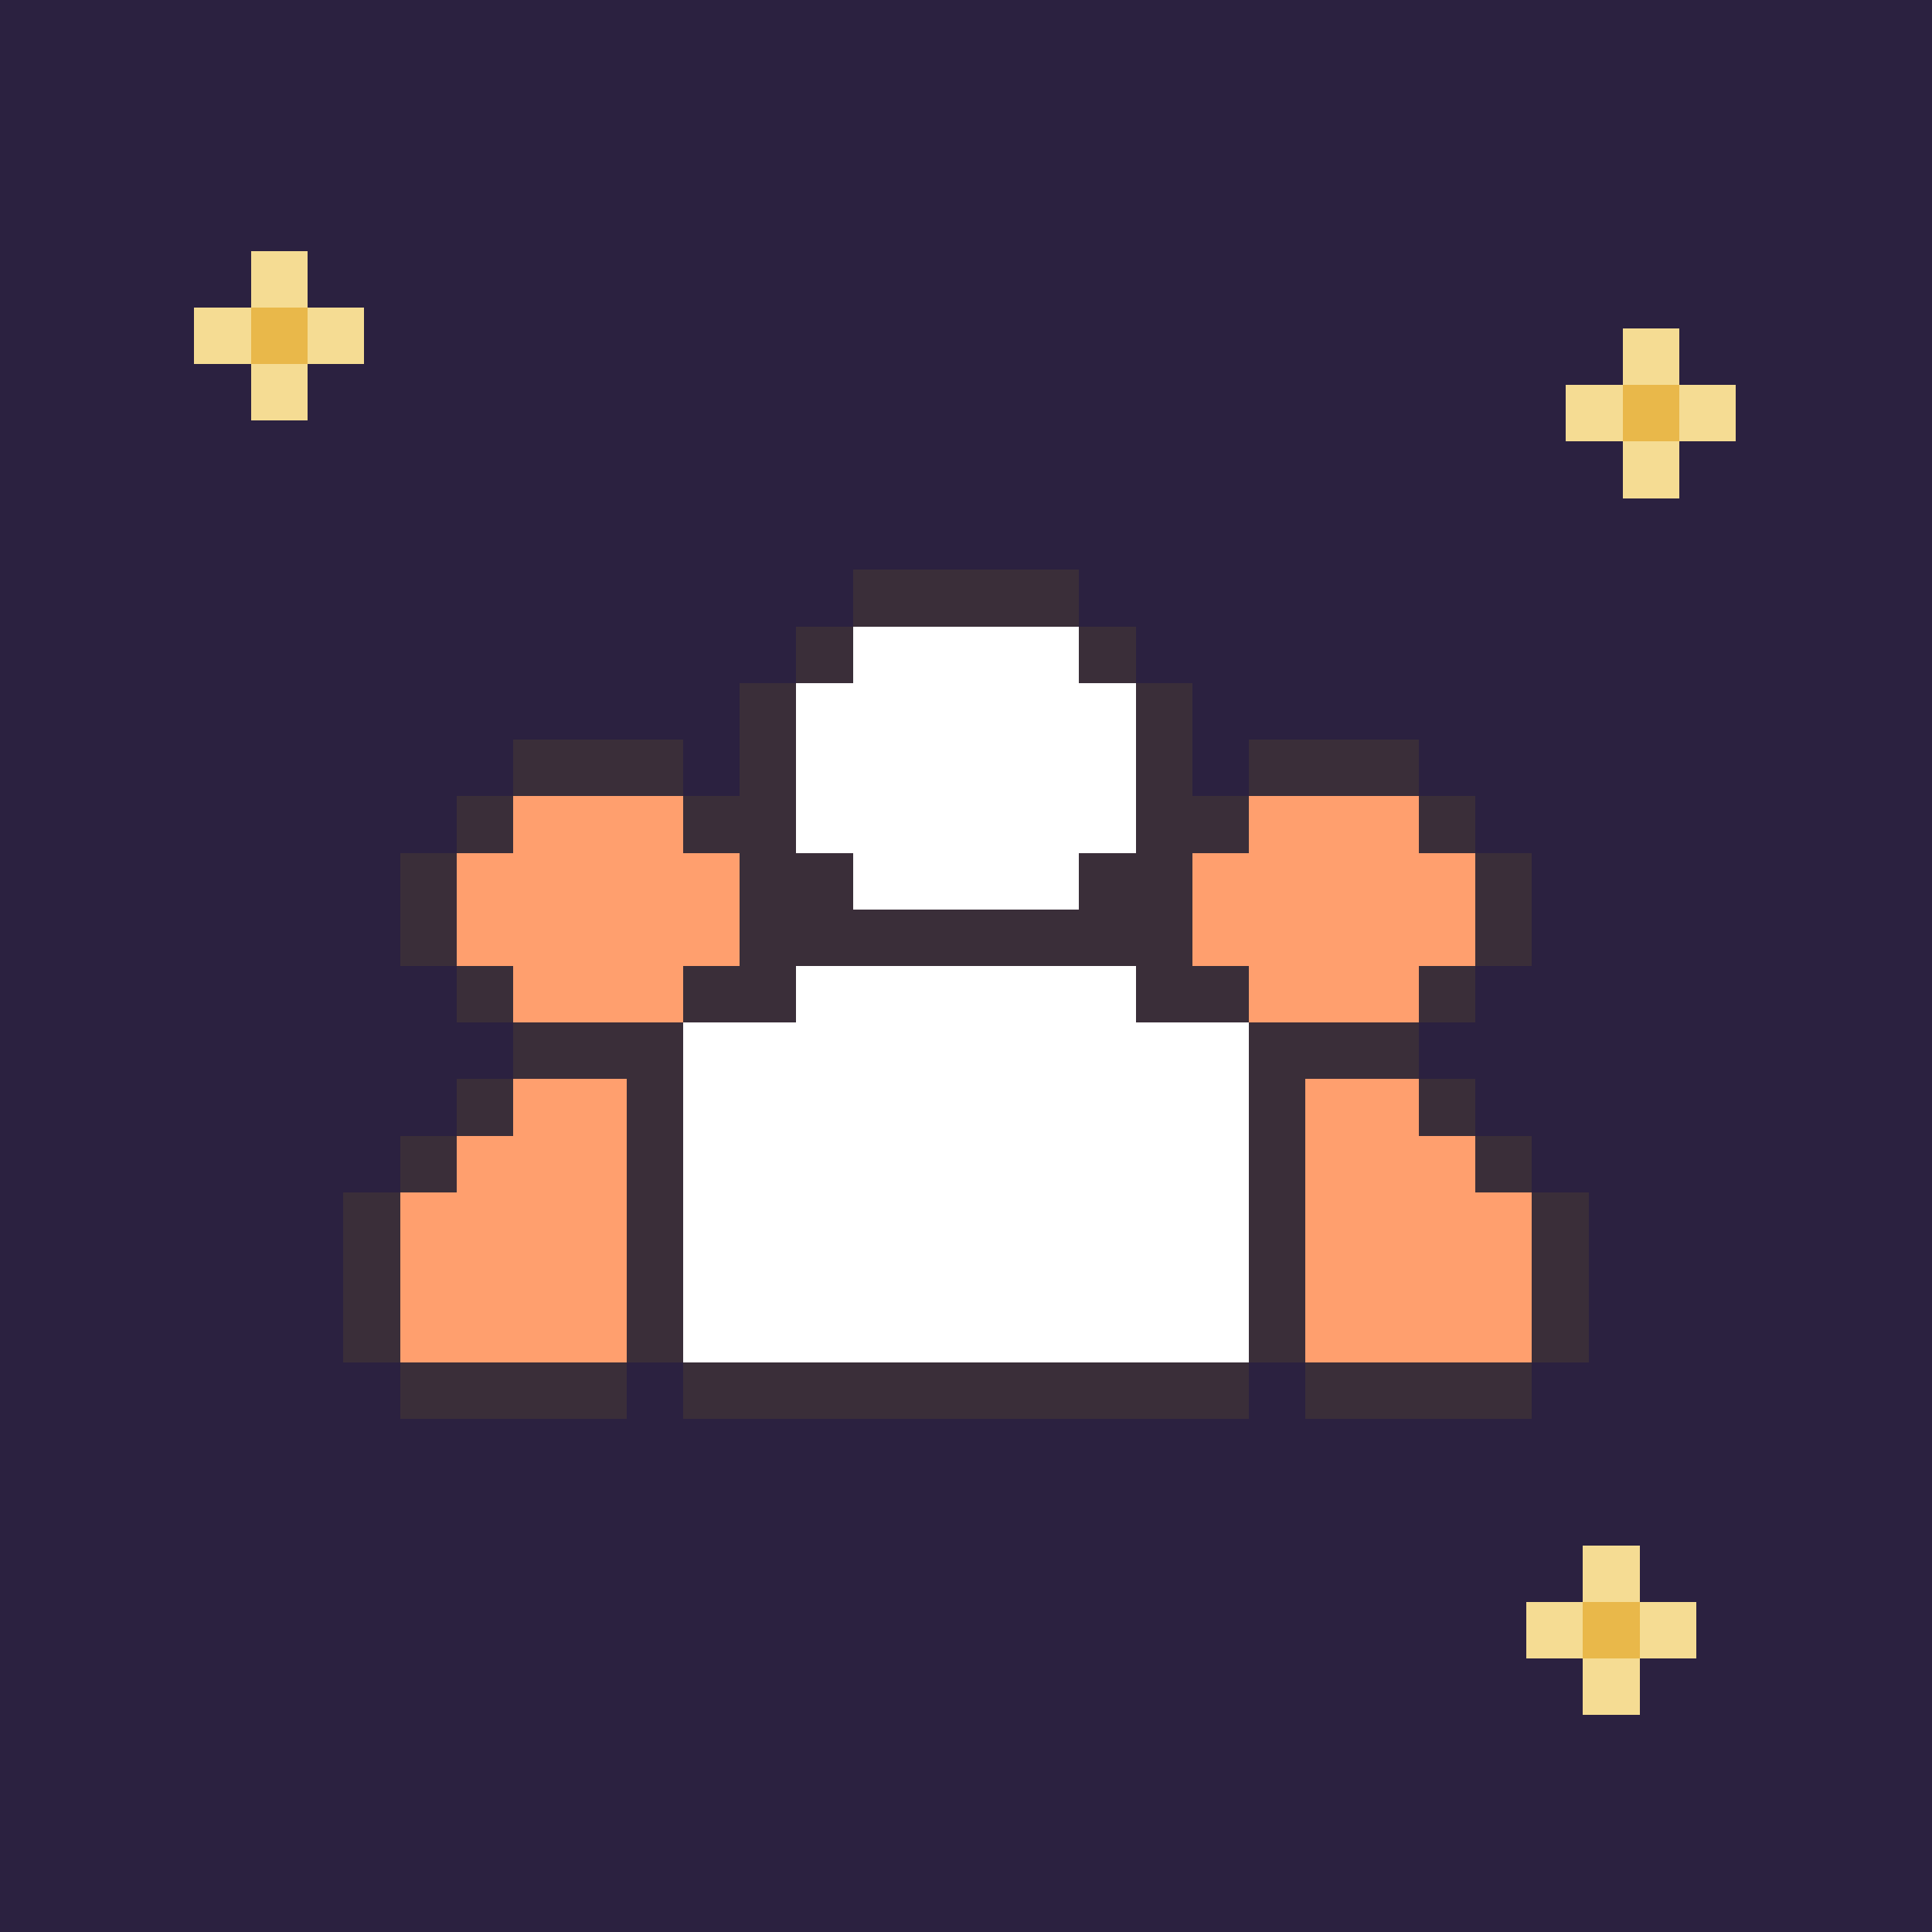
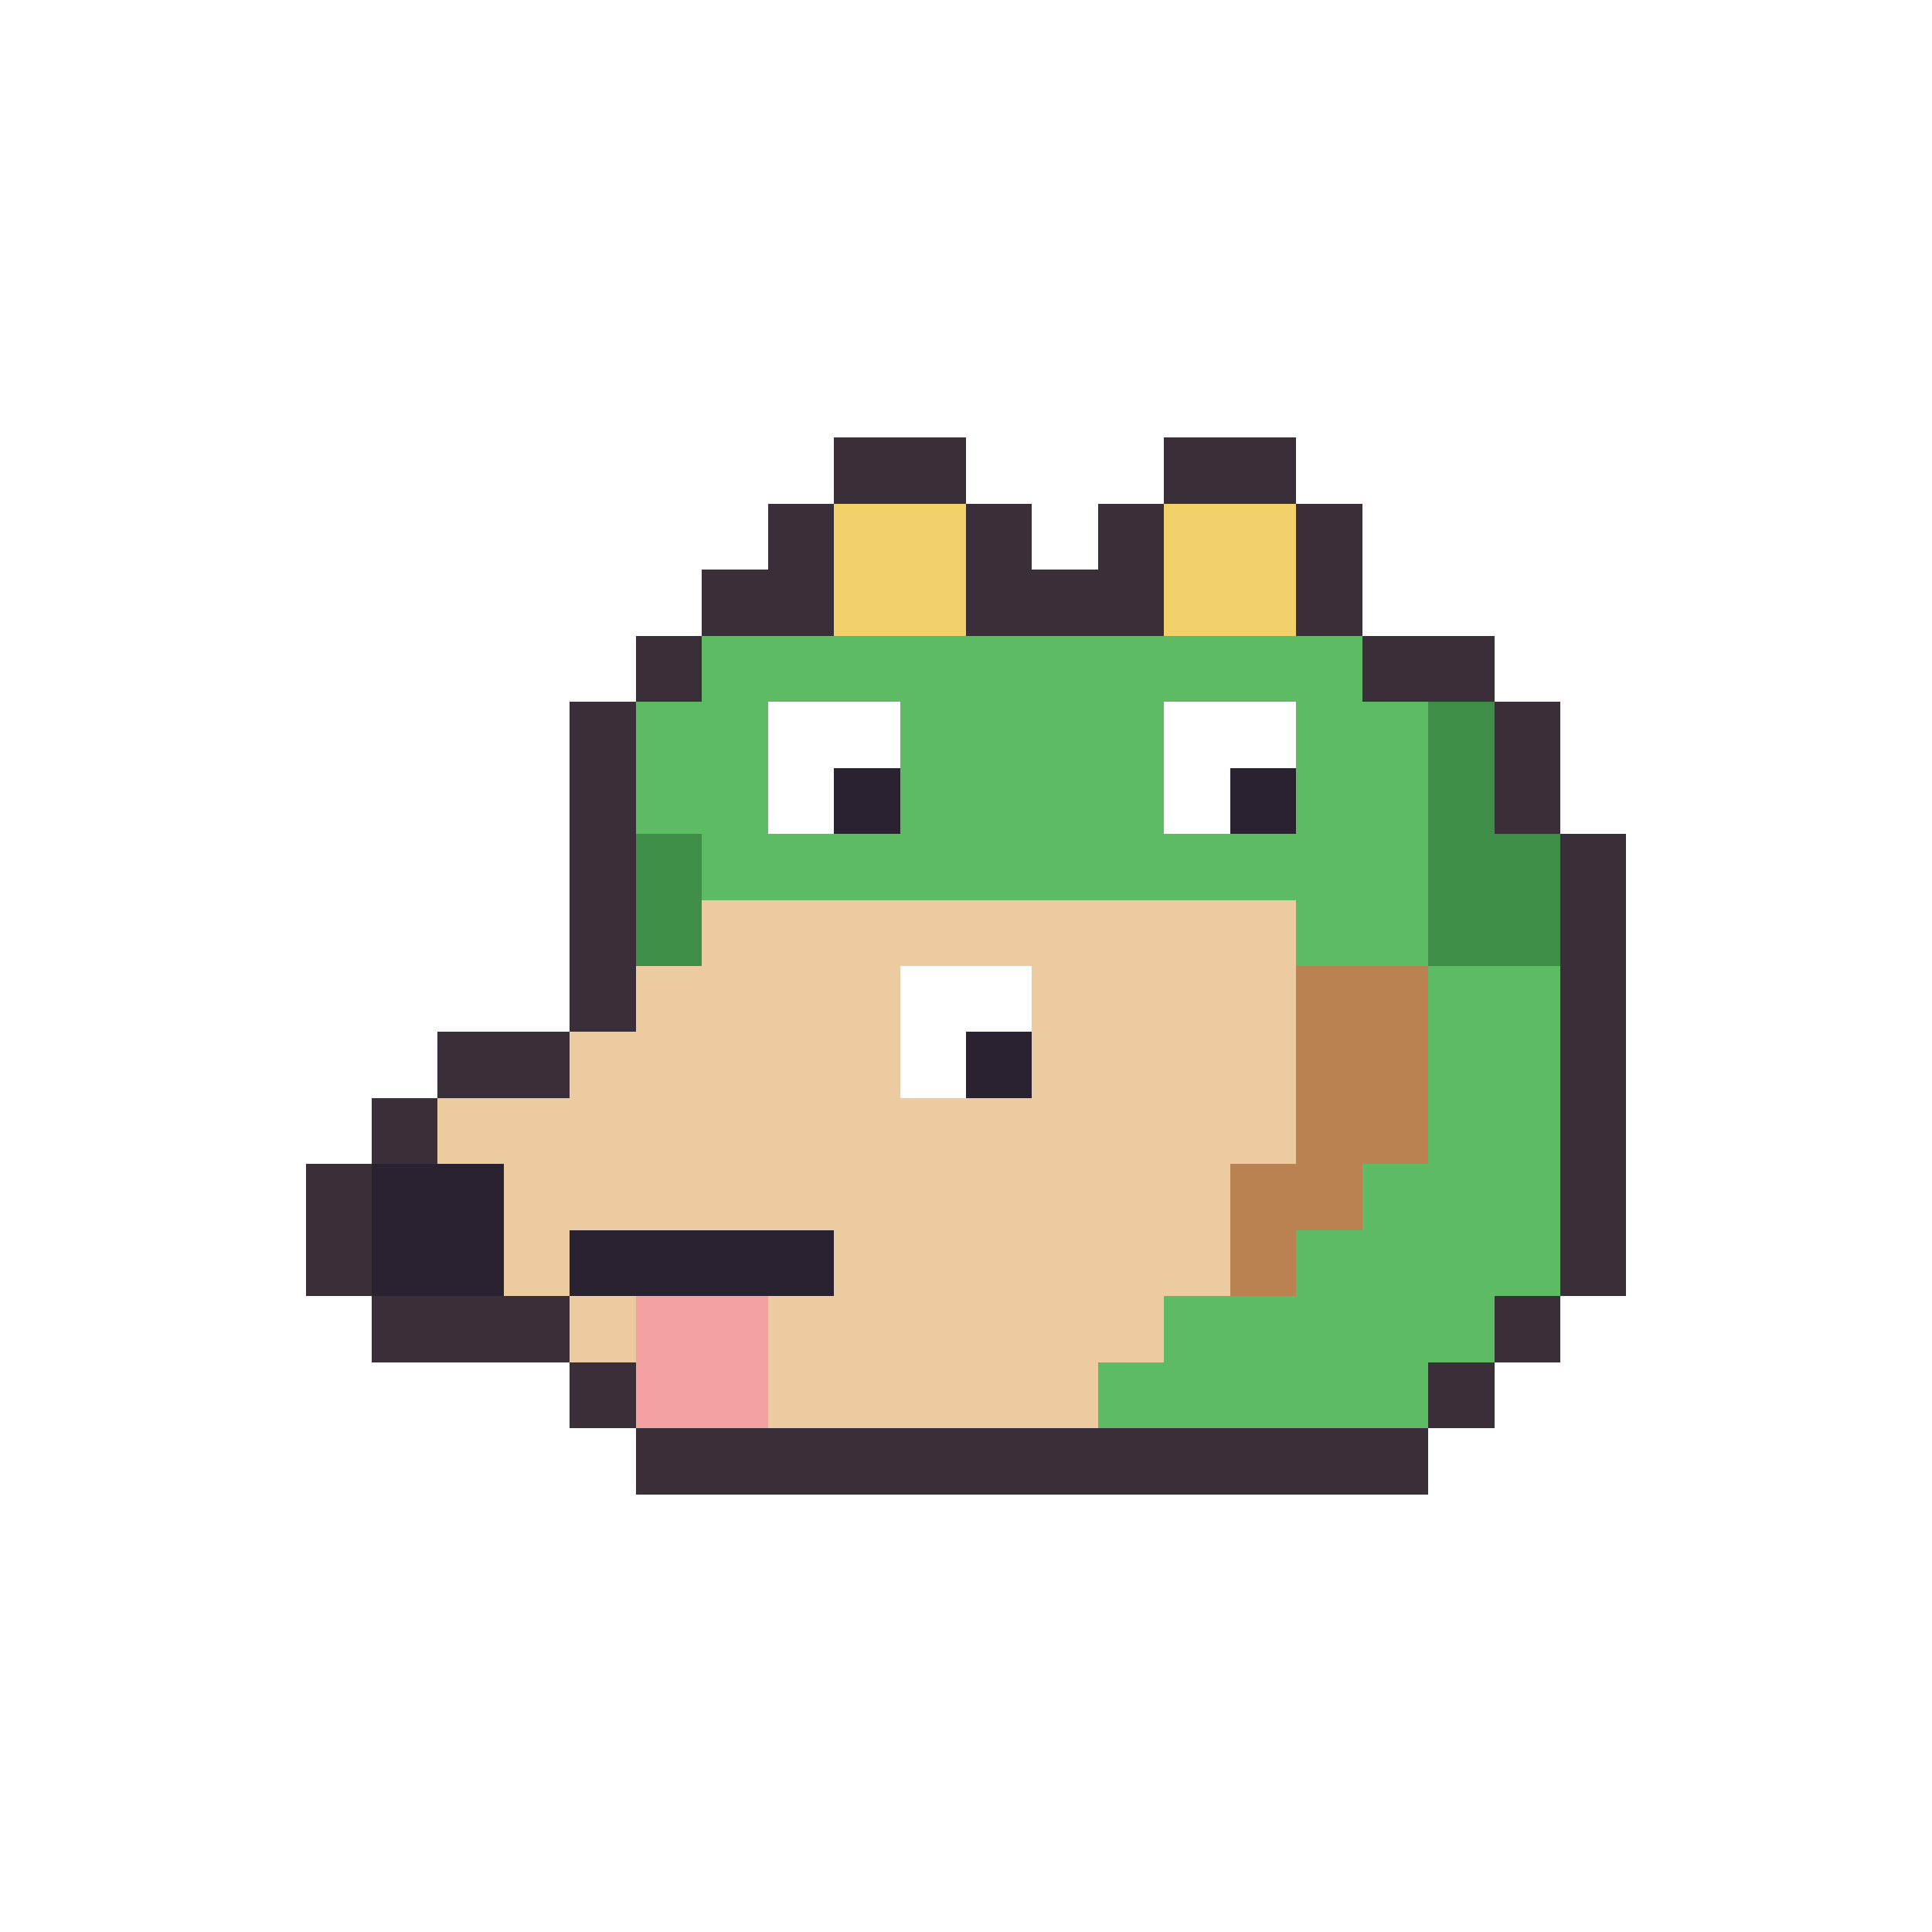
<svg xmlns="http://www.w3.org/2000/svg" viewBox="0 0 1024 1024" width="1024" height="1024" shape-rendering="crispEdges">
-   <rect width="1024" height="1024" fill="#2B2140" />
-   <rect x="133" y="163" width="30" height="30" fill="#E9B84A" />
-   <rect x="103" y="163" width="30" height="30" fill="#F5DC93" />
-   <rect x="163" y="163" width="30" height="30" fill="#F5DC93" />
-   <rect x="133" y="133" width="30" height="30" fill="#F5DC93" />
-   <rect x="133" y="193" width="30" height="30" fill="#F5DC93" />
-   <rect x="860" y="204" width="30" height="30" fill="#E9B84A" />
-   <rect x="830" y="204" width="30" height="30" fill="#F5DC93" />
-   <rect x="890" y="204" width="30" height="30" fill="#F5DC93" />
-   <rect x="860" y="174" width="30" height="30" fill="#F5DC93" />
-   <rect x="860" y="234" width="30" height="30" fill="#F5DC93" />
-   <rect x="839" y="849" width="30" height="30" fill="#E9B84A" />
-   <rect x="809" y="849" width="30" height="30" fill="#F5DC93" />
-   <rect x="869" y="849" width="30" height="30" fill="#F5DC93" />
-   <rect x="839" y="819" width="30" height="30" fill="#F5DC93" />
-   <rect x="839" y="879" width="30" height="30" fill="#F5DC93" />
-   <rect x="452" y="302" width="120" height="30" fill="#3A2E39" />
-   <rect x="422" y="332" width="30" height="30" fill="#3A2E39" />
-   <rect x="452" y="332" width="120" height="30" fill="#FFFFFF" />
-   <rect x="572" y="332" width="30" height="30" fill="#3A2E39" />
-   <rect x="392" y="362" width="30" height="30" fill="#3A2E39" />
-   <rect x="422" y="362" width="180" height="30" fill="#FFFFFF" />
-   <rect x="602" y="362" width="30" height="30" fill="#3A2E39" />
-   <rect x="272" y="392" width="90" height="30" fill="#3A2E39" />
-   <rect x="392" y="392" width="30" height="30" fill="#3A2E39" />
-   <rect x="422" y="392" width="180" height="30" fill="#FFFFFF" />
-   <rect x="602" y="392" width="30" height="30" fill="#3A2E39" />
-   <rect x="662" y="392" width="90" height="30" fill="#3A2E39" />
-   <rect x="242" y="422" width="30" height="30" fill="#3A2E39" />
-   <rect x="272" y="422" width="90" height="30" fill="#FF9F6E" />
-   <rect x="362" y="422" width="60" height="30" fill="#3A2E39" />
-   <rect x="422" y="422" width="180" height="30" fill="#FFFFFF" />
-   <rect x="602" y="422" width="60" height="30" fill="#3A2E39" />
-   <rect x="662" y="422" width="90" height="30" fill="#FF9F6E" />
-   <rect x="752" y="422" width="30" height="30" fill="#3A2E39" />
-   <rect x="212" y="452" width="30" height="30" fill="#3A2E39" />
-   <rect x="242" y="452" width="150" height="30" fill="#FF9F6E" />
-   <rect x="392" y="452" width="60" height="30" fill="#3A2E39" />
-   <rect x="452" y="452" width="120" height="30" fill="#FFFFFF" />
-   <rect x="572" y="452" width="60" height="30" fill="#3A2E39" />
-   <rect x="632" y="452" width="150" height="30" fill="#FF9F6E" />
-   <rect x="782" y="452" width="30" height="30" fill="#3A2E39" />
-   <rect x="212" y="482" width="30" height="30" fill="#3A2E39" />
-   <rect x="242" y="482" width="150" height="30" fill="#FF9F6E" />
-   <rect x="392" y="482" width="240" height="30" fill="#3A2E39" />
-   <rect x="632" y="482" width="150" height="30" fill="#FF9F6E" />
-   <rect x="782" y="482" width="30" height="30" fill="#3A2E39" />
-   <rect x="242" y="512" width="30" height="30" fill="#3A2E39" />
-   <rect x="272" y="512" width="90" height="30" fill="#FF9F6E" />
-   <rect x="362" y="512" width="60" height="30" fill="#3A2E39" />
-   <rect x="422" y="512" width="180" height="30" fill="#FFFFFF" />
-   <rect x="602" y="512" width="60" height="30" fill="#3A2E39" />
-   <rect x="662" y="512" width="90" height="30" fill="#FF9F6E" />
-   <rect x="752" y="512" width="30" height="30" fill="#3A2E39" />
-   <rect x="272" y="542" width="90" height="30" fill="#3A2E39" />
-   <rect x="362" y="542" width="300" height="30" fill="#FFFFFF" />
-   <rect x="662" y="542" width="90" height="30" fill="#3A2E39" />
-   <rect x="242" y="572" width="30" height="30" fill="#3A2E39" />
-   <rect x="272" y="572" width="60" height="30" fill="#FF9F6E" />
-   <rect x="332" y="572" width="30" height="30" fill="#3A2E39" />
-   <rect x="362" y="572" width="300" height="30" fill="#FFFFFF" />
-   <rect x="662" y="572" width="30" height="30" fill="#3A2E39" />
-   <rect x="692" y="572" width="60" height="30" fill="#FF9F6E" />
-   <rect x="752" y="572" width="30" height="30" fill="#3A2E39" />
-   <rect x="212" y="602" width="30" height="30" fill="#3A2E39" />
-   <rect x="242" y="602" width="90" height="30" fill="#FF9F6E" />
-   <rect x="332" y="602" width="30" height="30" fill="#3A2E39" />
-   <rect x="362" y="602" width="300" height="30" fill="#FFFFFF" />
-   <rect x="662" y="602" width="30" height="30" fill="#3A2E39" />
-   <rect x="692" y="602" width="90" height="30" fill="#FF9F6E" />
-   <rect x="782" y="602" width="30" height="30" fill="#3A2E39" />
-   <rect x="182" y="632" width="30" height="30" fill="#3A2E39" />
-   <rect x="212" y="632" width="120" height="30" fill="#FF9F6E" />
-   <rect x="332" y="632" width="30" height="30" fill="#3A2E39" />
-   <rect x="362" y="632" width="300" height="30" fill="#FFFFFF" />
-   <rect x="662" y="632" width="30" height="30" fill="#3A2E39" />
-   <rect x="692" y="632" width="120" height="30" fill="#FF9F6E" />
-   <rect x="812" y="632" width="30" height="30" fill="#3A2E39" />
-   <rect x="182" y="662" width="30" height="30" fill="#3A2E39" />
-   <rect x="212" y="662" width="120" height="30" fill="#FF9F6E" />
-   <rect x="332" y="662" width="30" height="30" fill="#3A2E39" />
-   <rect x="362" y="662" width="300" height="30" fill="#FFFFFF" />
-   <rect x="662" y="662" width="30" height="30" fill="#3A2E39" />
-   <rect x="692" y="662" width="120" height="30" fill="#FF9F6E" />
-   <rect x="812" y="662" width="30" height="30" fill="#3A2E39" />
-   <rect x="182" y="692" width="30" height="30" fill="#3A2E39" />
-   <rect x="212" y="692" width="120" height="30" fill="#FF9F6E" />
-   <rect x="332" y="692" width="30" height="30" fill="#3A2E39" />
-   <rect x="362" y="692" width="300" height="30" fill="#FFFFFF" />
-   <rect x="662" y="692" width="30" height="30" fill="#3A2E39" />
-   <rect x="692" y="692" width="120" height="30" fill="#FF9F6E" />
-   <rect x="812" y="692" width="30" height="30" fill="#3A2E39" />
-   <rect x="212" y="722" width="120" height="30" fill="#3A2E39" />
-   <rect x="362" y="722" width="300" height="30" fill="#3A2E39" />
-   <rect x="692" y="722" width="120" height="30" fill="#3A2E39" />
+   <rect width="1024" height="1024" fill="#FFFFFF" />
+   <rect x="442" y="232" width="70" height="35" fill="#3A2E39" />
+   <rect x="617" y="232" width="70" height="35" fill="#3A2E39" />
+   <rect x="407" y="267" width="35" height="35" fill="#3A2E39" />
+   <rect x="442" y="267" width="70" height="35" fill="#F2D16B" />
+   <rect x="512" y="267" width="35" height="35" fill="#3A2E39" />
+   <rect x="582" y="267" width="35" height="35" fill="#3A2E39" />
+   <rect x="617" y="267" width="70" height="35" fill="#F2D16B" />
+   <rect x="687" y="267" width="35" height="35" fill="#3A2E39" />
+   <rect x="372" y="302" width="70" height="35" fill="#3A2E39" />
+   <rect x="442" y="302" width="70" height="35" fill="#F2D16B" />
+   <rect x="512" y="302" width="105" height="35" fill="#3A2E39" />
+   <rect x="617" y="302" width="70" height="35" fill="#F2D16B" />
+   <rect x="687" y="302" width="35" height="35" fill="#3A2E39" />
+   <rect x="337" y="337" width="35" height="35" fill="#3A2E39" />
+   <rect x="372" y="337" width="350" height="35" fill="#5DBB63" />
+   <rect x="722" y="337" width="70" height="35" fill="#3A2E39" />
+   <rect x="302" y="372" width="35" height="35" fill="#3A2E39" />
+   <rect x="337" y="372" width="70" height="35" fill="#5DBB63" />
+   <rect x="407" y="372" width="70" height="35" fill="#FFFFFF" />
+   <rect x="477" y="372" width="140" height="35" fill="#5DBB63" />
+   <rect x="617" y="372" width="70" height="35" fill="#FFFFFF" />
+   <rect x="687" y="372" width="70" height="35" fill="#5DBB63" />
+   <rect x="757" y="372" width="35" height="35" fill="#3E8E47" />
+   <rect x="792" y="372" width="35" height="35" fill="#3A2E39" />
+   <rect x="302" y="407" width="35" height="35" fill="#3A2E39" />
+   <rect x="337" y="407" width="70" height="35" fill="#5DBB63" />
+   <rect x="407" y="407" width="35" height="35" fill="#FFFFFF" />
+   <rect x="442" y="407" width="35" height="35" fill="#2A2230" />
+   <rect x="477" y="407" width="140" height="35" fill="#5DBB63" />
+   <rect x="617" y="407" width="35" height="35" fill="#FFFFFF" />
+   <rect x="652" y="407" width="35" height="35" fill="#2A2230" />
+   <rect x="687" y="407" width="70" height="35" fill="#5DBB63" />
+   <rect x="757" y="407" width="35" height="35" fill="#3E8E47" />
+   <rect x="792" y="407" width="35" height="35" fill="#3A2E39" />
+   <rect x="302" y="442" width="35" height="35" fill="#3A2E39" />
+   <rect x="337" y="442" width="35" height="35" fill="#3E8E47" />
+   <rect x="372" y="442" width="385" height="35" fill="#5DBB63" />
+   <rect x="757" y="442" width="70" height="35" fill="#3E8E47" />
+   <rect x="827" y="442" width="35" height="35" fill="#3A2E39" />
+   <rect x="302" y="477" width="35" height="35" fill="#3A2E39" />
+   <rect x="337" y="477" width="35" height="35" fill="#3E8E47" />
+   <rect x="372" y="477" width="315" height="35" fill="#EBCB9F" />
+   <rect x="687" y="477" width="70" height="35" fill="#5DBB63" />
+   <rect x="757" y="477" width="70" height="35" fill="#3E8E47" />
+   <rect x="827" y="477" width="35" height="35" fill="#3A2E39" />
+   <rect x="302" y="512" width="35" height="35" fill="#3A2E39" />
+   <rect x="337" y="512" width="140" height="35" fill="#EBCB9F" />
+   <rect x="477" y="512" width="70" height="35" fill="#FFFFFF" />
+   <rect x="547" y="512" width="140" height="35" fill="#EBCB9F" />
+   <rect x="687" y="512" width="70" height="35" fill="#B98250" />
+   <rect x="757" y="512" width="70" height="35" fill="#5DBB63" />
+   <rect x="827" y="512" width="35" height="35" fill="#3A2E39" />
+   <rect x="232" y="547" width="70" height="35" fill="#3A2E39" />
+   <rect x="302" y="547" width="175" height="35" fill="#EBCB9F" />
+   <rect x="477" y="547" width="35" height="35" fill="#FFFFFF" />
+   <rect x="512" y="547" width="35" height="35" fill="#2A2230" />
+   <rect x="547" y="547" width="140" height="35" fill="#EBCB9F" />
+   <rect x="687" y="547" width="70" height="35" fill="#B98250" />
+   <rect x="757" y="547" width="70" height="35" fill="#5DBB63" />
+   <rect x="827" y="547" width="35" height="35" fill="#3A2E39" />
+   <rect x="197" y="582" width="35" height="35" fill="#3A2E39" />
+   <rect x="232" y="582" width="455" height="35" fill="#EBCB9F" />
+   <rect x="687" y="582" width="70" height="35" fill="#B98250" />
+   <rect x="757" y="582" width="70" height="35" fill="#5DBB63" />
+   <rect x="827" y="582" width="35" height="35" fill="#3A2E39" />
+   <rect x="162" y="617" width="35" height="35" fill="#3A2E39" />
+   <rect x="197" y="617" width="70" height="35" fill="#2A2230" />
+   <rect x="267" y="617" width="385" height="35" fill="#EBCB9F" />
+   <rect x="652" y="617" width="70" height="35" fill="#B98250" />
+   <rect x="722" y="617" width="105" height="35" fill="#5DBB63" />
+   <rect x="827" y="617" width="35" height="35" fill="#3A2E39" />
+   <rect x="162" y="652" width="35" height="35" fill="#3A2E39" />
+   <rect x="197" y="652" width="70" height="35" fill="#2A2230" />
+   <rect x="267" y="652" width="35" height="35" fill="#EBCB9F" />
+   <rect x="302" y="652" width="140" height="35" fill="#2A2230" />
+   <rect x="442" y="652" width="210" height="35" fill="#EBCB9F" />
+   <rect x="652" y="652" width="35" height="35" fill="#B98250" />
+   <rect x="687" y="652" width="140" height="35" fill="#5DBB63" />
+   <rect x="827" y="652" width="35" height="35" fill="#3A2E39" />
+   <rect x="197" y="687" width="105" height="35" fill="#3A2E39" />
+   <rect x="302" y="687" width="35" height="35" fill="#EBCB9F" />
+   <rect x="337" y="687" width="70" height="35" fill="#F2A0A0" />
+   <rect x="407" y="687" width="210" height="35" fill="#EBCB9F" />
+   <rect x="617" y="687" width="175" height="35" fill="#5DBB63" />
+   <rect x="792" y="687" width="35" height="35" fill="#3A2E39" />
+   <rect x="302" y="722" width="35" height="35" fill="#3A2E39" />
+   <rect x="337" y="722" width="70" height="35" fill="#F2A0A0" />
+   <rect x="407" y="722" width="175" height="35" fill="#EBCB9F" />
+   <rect x="582" y="722" width="175" height="35" fill="#5DBB63" />
+   <rect x="757" y="722" width="35" height="35" fill="#3A2E39" />
+   <rect x="337" y="757" width="420" height="35" fill="#3A2E39" />
</svg>
